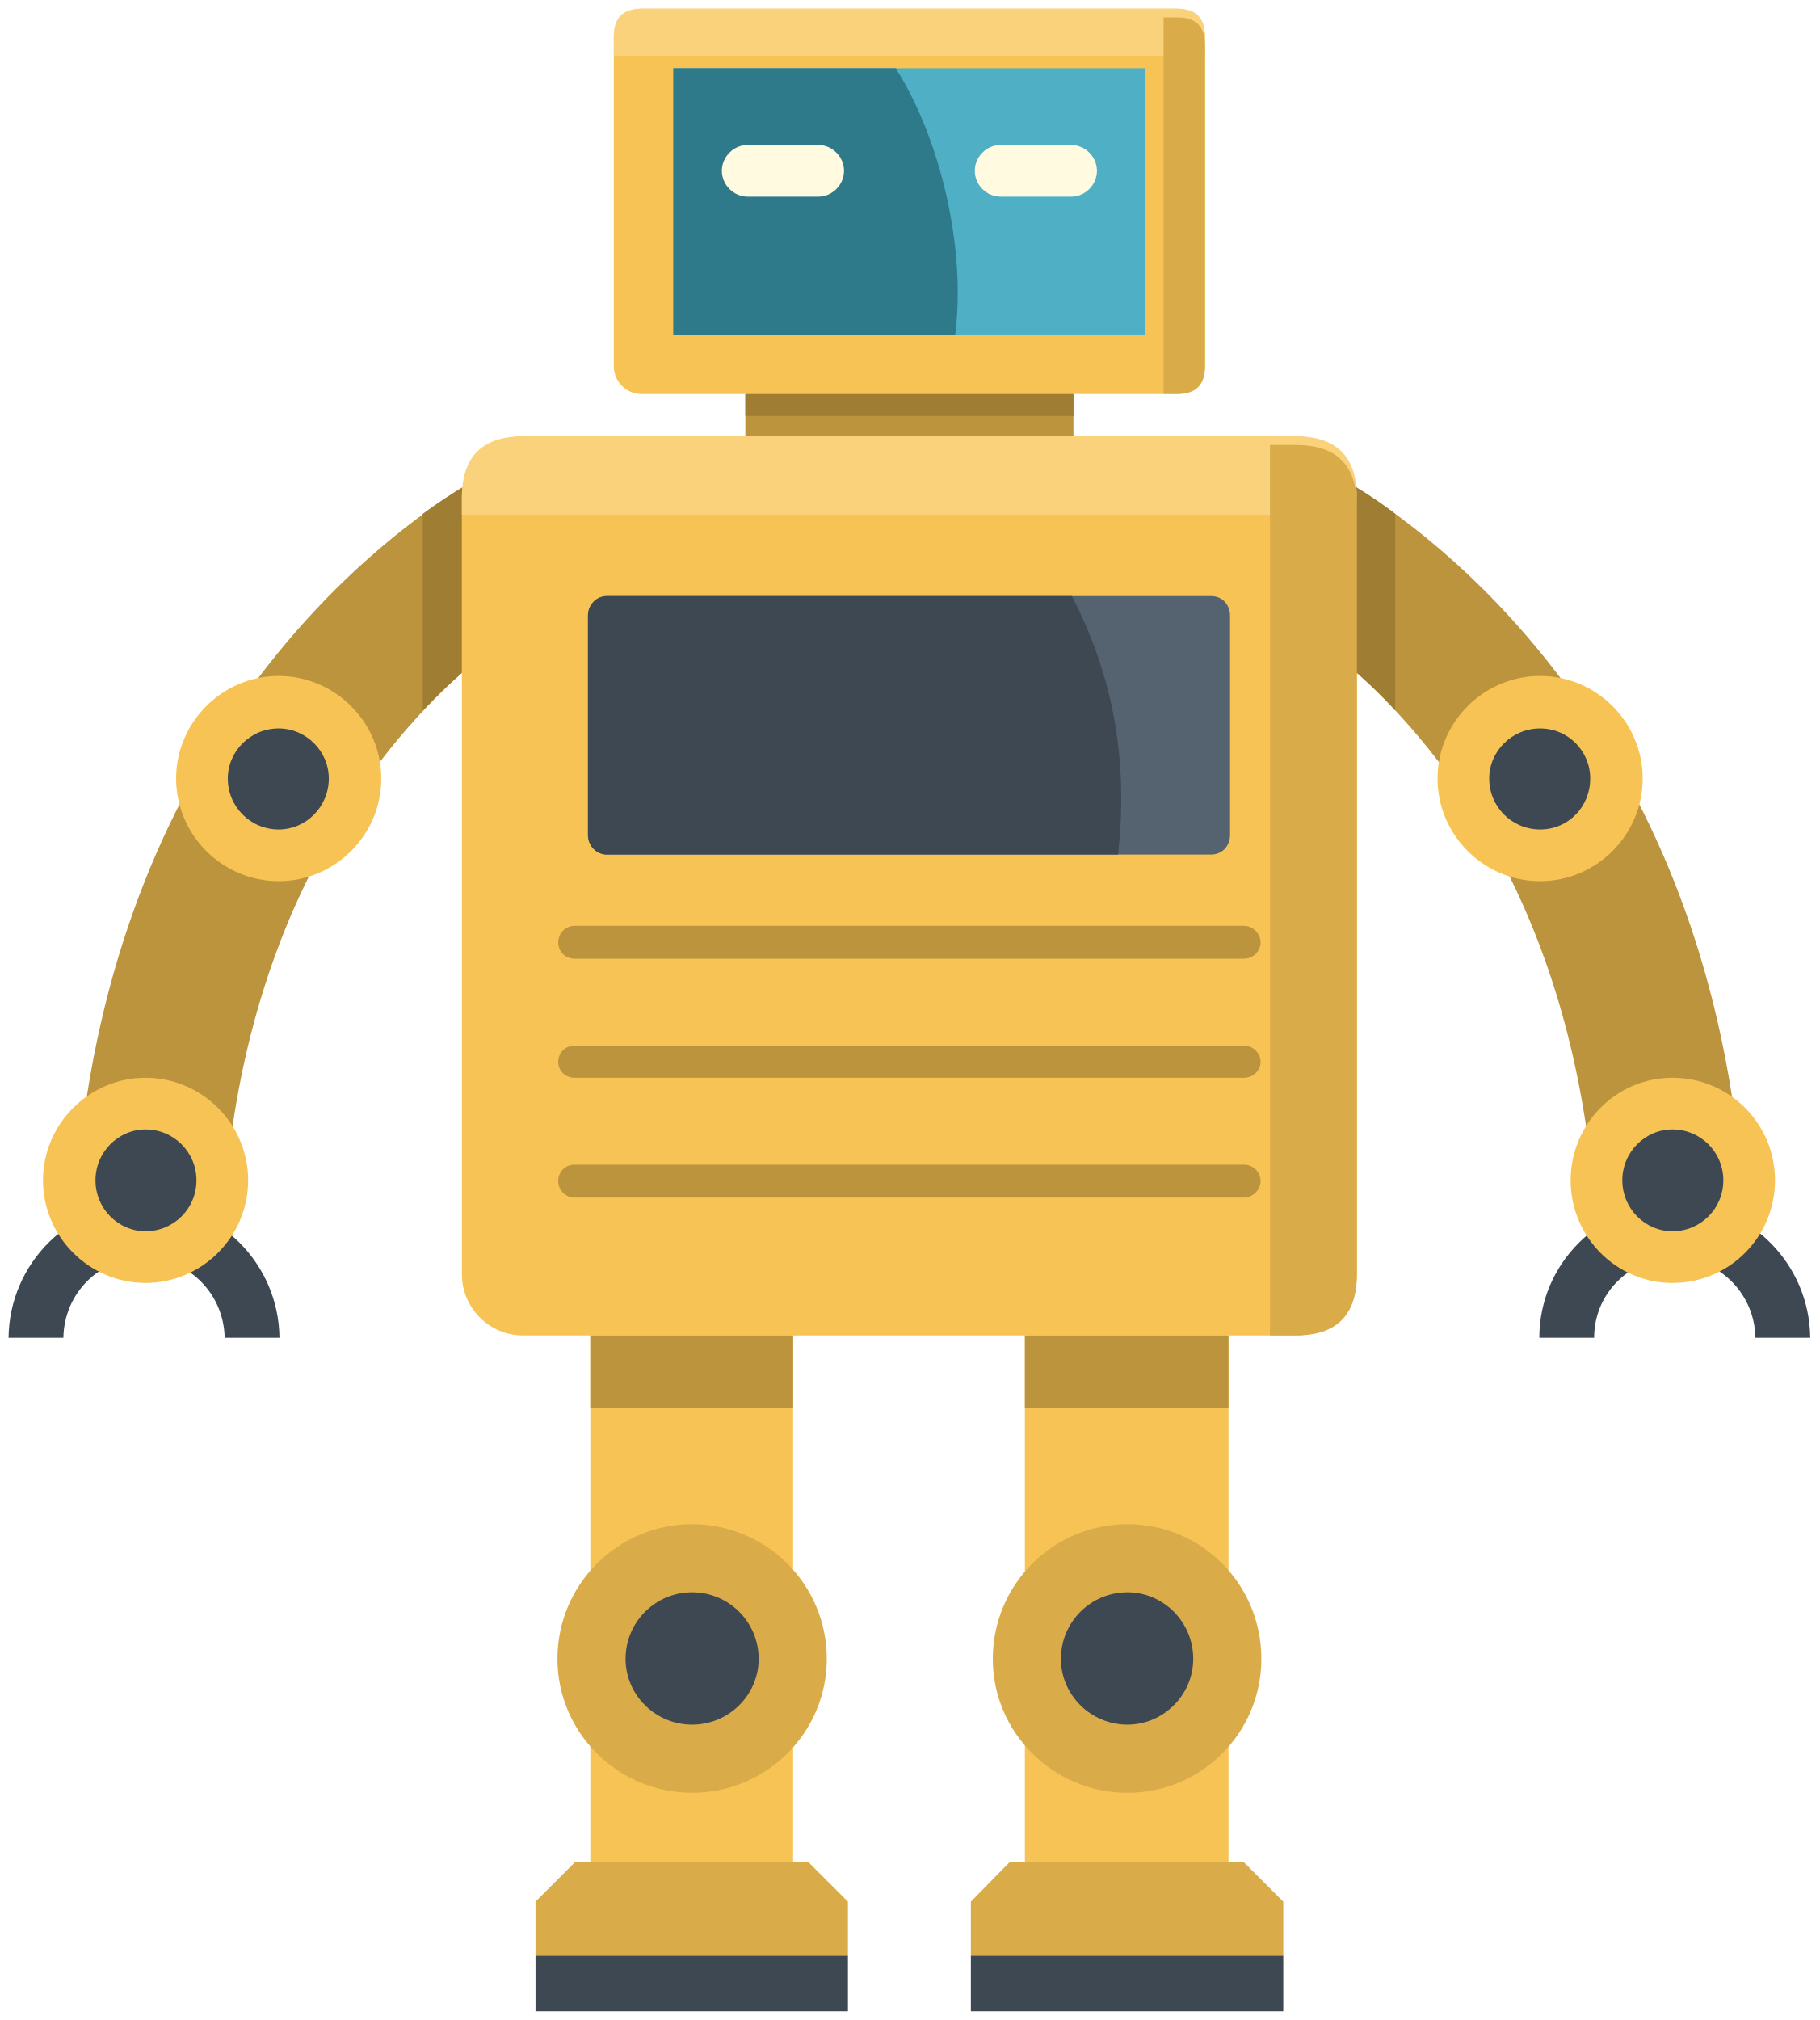
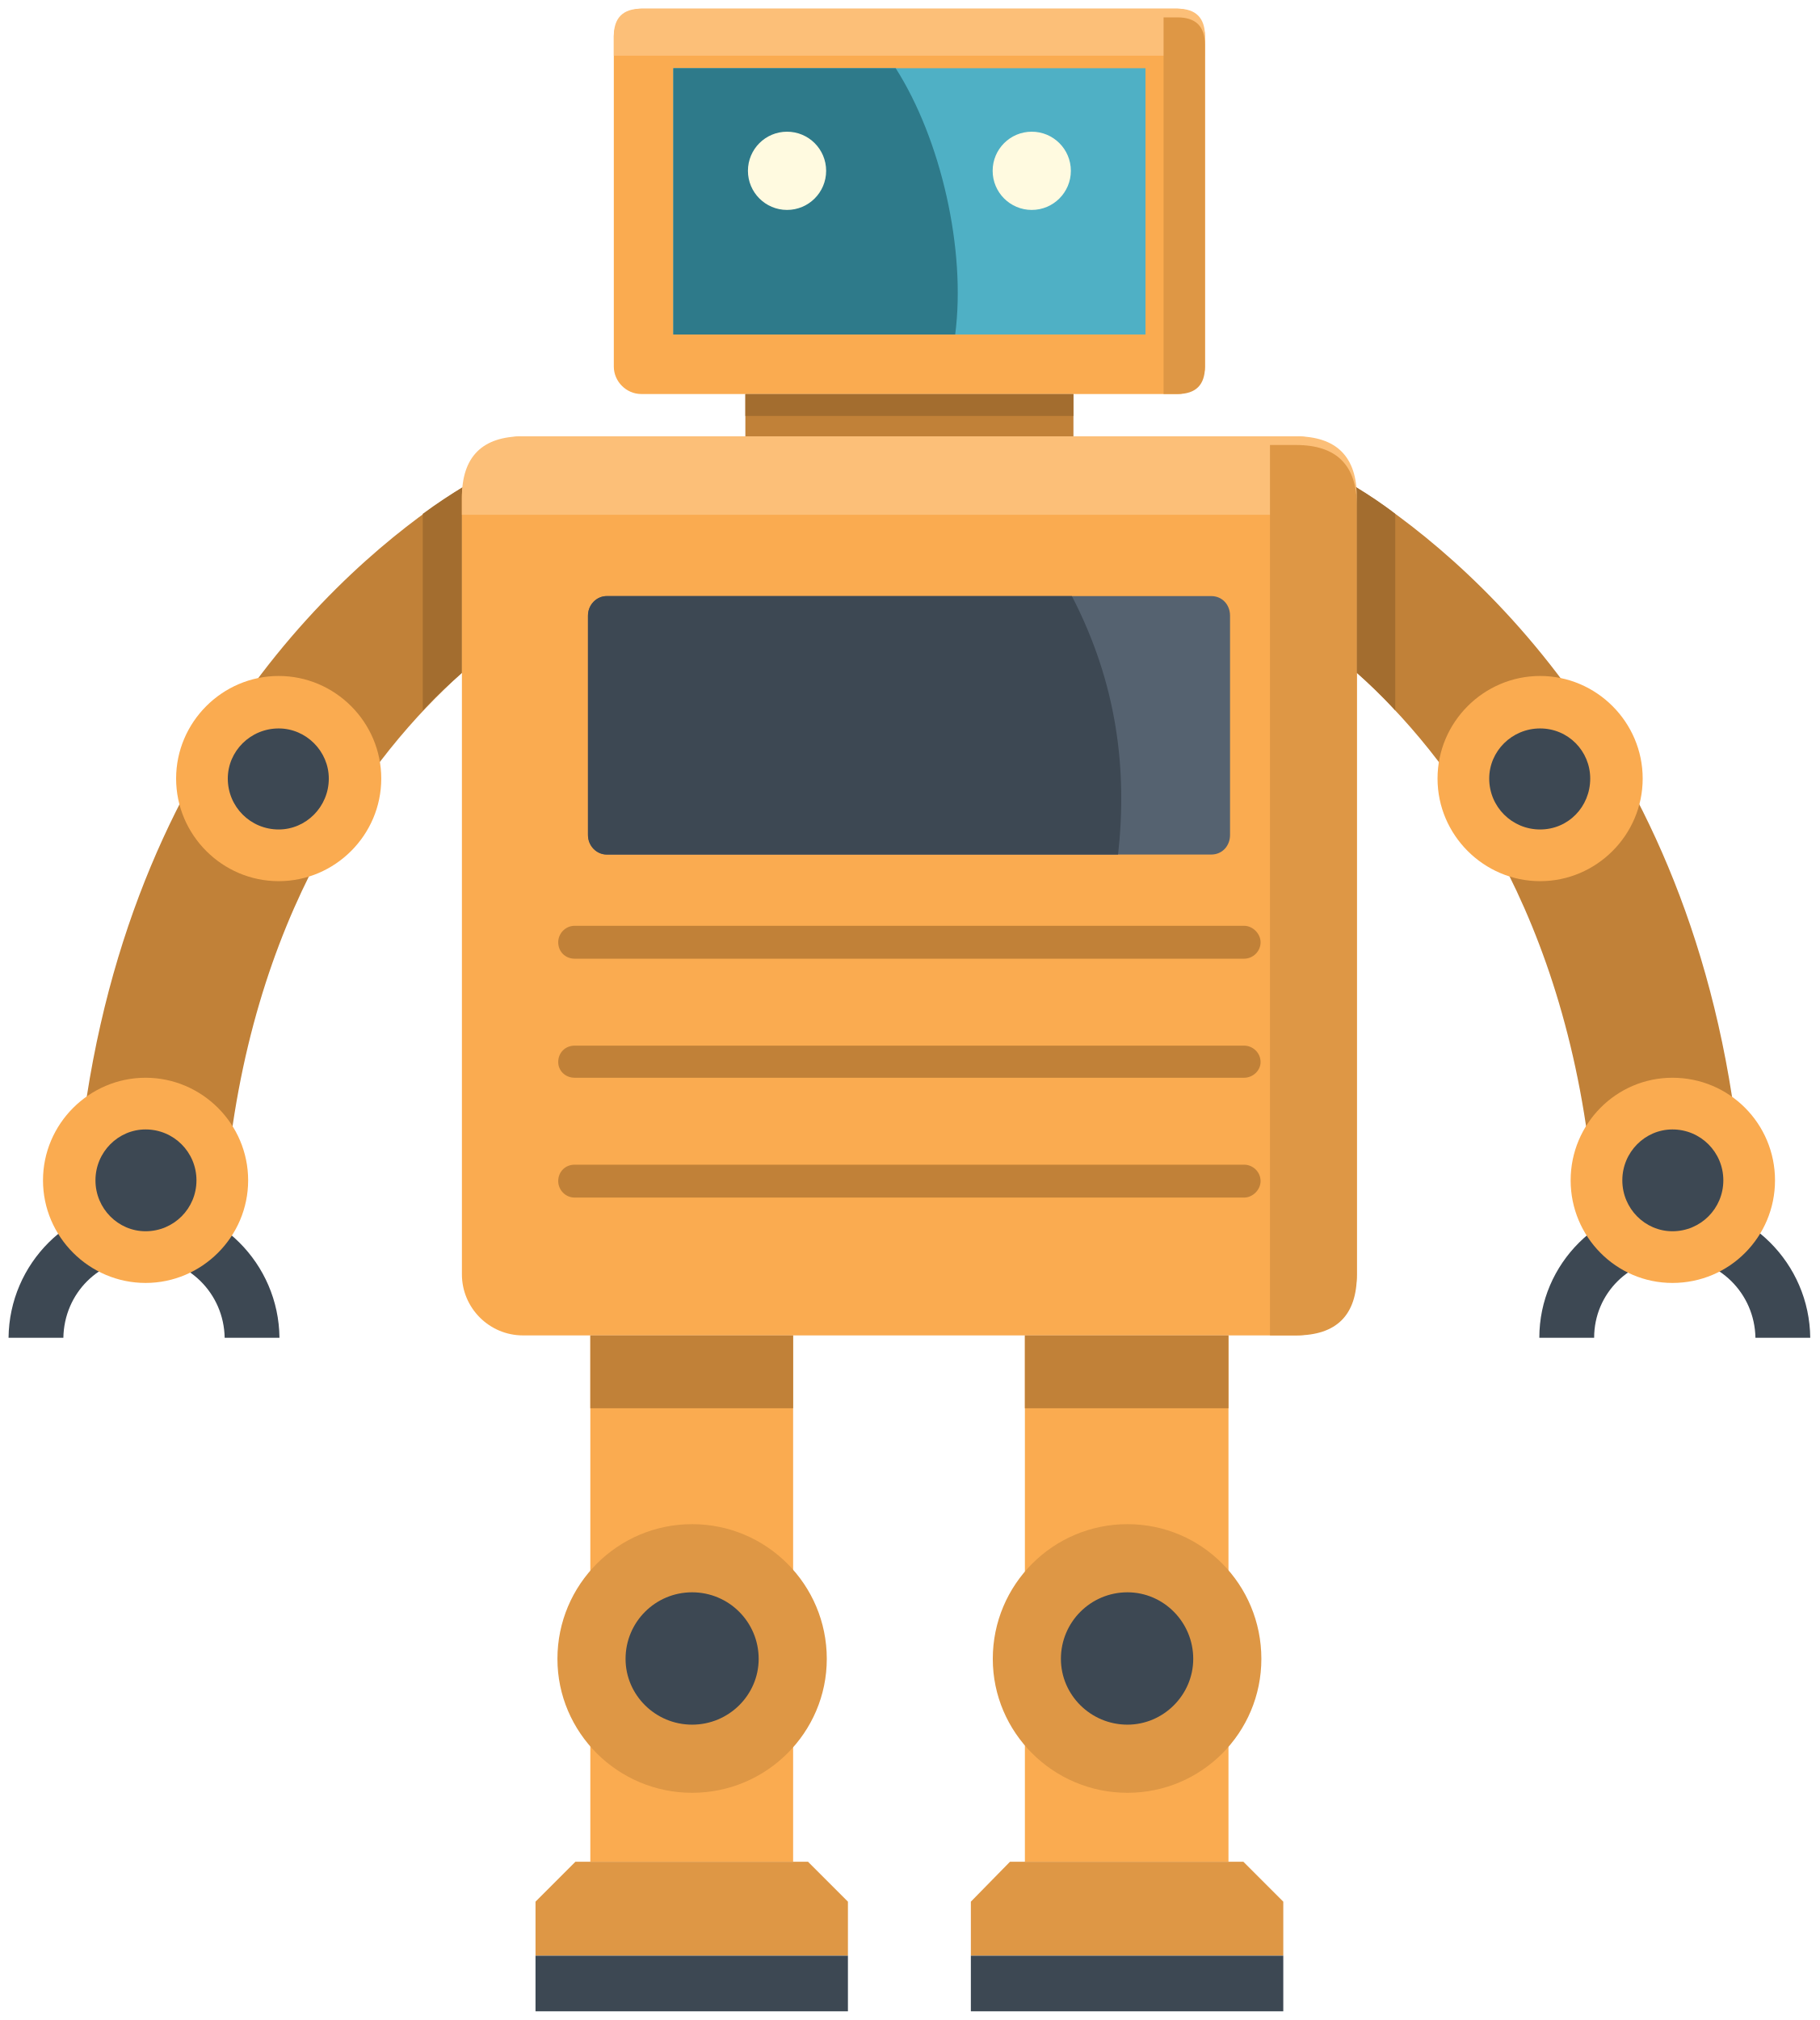
<svg xmlns="http://www.w3.org/2000/svg" width="418.7" height="464.8" viewBox="46.7 23.6 418.7 464.8" class="r08" data-idle="blink blink glance glance sway" data-work="dangle dangle sway glance blink">
  <style>.r08[data-act=blink] .eyes{transform-box:fill-box;transform-origin:center;animation:r08-blink .4s ease-in-out}
.r08[data-act=glance] .body{animation:r08-lean 1.3s ease-in-out}
.r08[data-act=glance] .head{animation:r08-tilt 1.3s ease-in-out}
.r08[data-act=glance] .eyes{animation:r08-look 1.3s ease-in-out}
.r08[data-act=sway] .arm-l{animation:r08-sway 1.6s ease-in-out}
.r08[data-act=dangle] .body{animation:r08-rock 1.8s ease-in-out}
.r08[data-act=dangle] .arm-l{animation:r08-dangle-l 1.8s ease-in-out}
.r08[data-act=dangle] .arm-r{animation:r08-dangle-r 1.8s ease-in-out}
/* the body sinks 73.4 units x angle so the hips stay on the legs; arms slide 21.5 units x angle toward the body so the shoulder seams stay closed */
@keyframes r08-blink{0%,100%{transform:none}40%,55%{transform:scaleY(.1)}}
@keyframes r08-lean{0%,100%{transform:none}20%,70%{transform:translate(0,1.54px) rotate(-1.2deg)}}
@keyframes r08-tilt{0%,100%{transform:none}24%,68%{transform:rotate(-3.5deg)}}
@keyframes r08-look{0%,100%{transform:none}18%,72%{transform:translateX(-9px)}}
@keyframes r08-sway{0%,100%{transform:none}22%{transform:translate(3.75px) rotate(-10deg)}50%{transform:translate(1.88px) rotate(5deg)}76%{transform:translate(.75px) rotate(-2deg)}}
@keyframes r08-rock{0%,100%{transform:none}22%{transform:translate(0,2.56px) rotate(2deg)}50%{transform:translate(0,1.92px) rotate(-1.5deg)}76%{transform:translate(0,.77px) rotate(.6deg)}}
@keyframes r08-dangle-l{0%,100%{transform:none}26%{transform:translate(3.75px) rotate(-10deg)}54%{transform:translate(2.25px) rotate(6deg)}80%{transform:translate(.94px) rotate(-2.5deg)}}
@keyframes r08-dangle-r{0%,100%{transform:none}32%{transform:translate(-1.5px) rotate(-4deg)}60%{transform:translate(-.94px) rotate(2.5deg)}86%{transform:translate(-.38px) rotate(-1deg)}}</style>
  <g>
    <g class="body" style="transform-origin:256px 330.88px">
      <g class="arm-l" style="transform-origin:153px 157px">
        <path clip-rule="evenodd" d="m79.844 300.422c17.12 0 30.996 13.876 31.177 30.997h-12.615c-.181-10.272-8.47-18.382-18.562-18.382-10.272 0-18.381 8.11-18.561 18.382h-12.616c.181-17.121 14.057-30.997 31.177-30.997z" fill="#3d4853" fill-rule="evenodd" />
-         <path d="m153.01 178.419c-21.085 18.922-49.017 55.505-54.424 118.398l-34.06-3.063c8.47-98.035 65.597-143.628 88.664-158.045-.18.721-.18 1.442-.18 2.343z" fill="#bc943d" />
-         <path d="m153.01 178.419c-2.883 2.523-5.947 5.406-9.011 8.65v-45.233c3.424-2.523 6.487-4.506 9.191-6.127-.18.721-.18 1.442-.18 2.343z" fill="#9f7d33" />
+         <path d="m153.01 178.419c-21.085 18.922-49.017 55.505-54.424 118.398l-34.06-3.063c8.47-98.035 65.597-143.628 88.664-158.045-.18.721-.18 1.442-.18 2.343z" fill="#c18138" />
+         <path d="m153.01 178.419c-2.883 2.523-5.947 5.406-9.011 8.65v-45.233c3.424-2.523 6.487-4.506 9.191-6.127-.18.721-.18 1.442-.18 2.343z" fill="#a36d2f" />
      </g>
-       <path clip-rule="evenodd" d="m167.066 123.995h177.868c7.749 0 14.056 6.307 14.056 14.056v178.769c0 7.749-6.307 14.056-14.056 14.056h-177.868c-7.749 0-14.056-6.307-14.056-14.056v-178.768c0-7.749 6.307-14.057 14.056-14.057z" fill="#f6c354" fill-rule="evenodd" />
-       <path d="M167.07 123.995h177.87q14.05 0 14.05 14.05v4H153.01v-4q0-14.05 14.06-14.05Z" fill="#f9d27b" />
-       <path d="M338.99 125.995h6q14 0 14 14v176.88q0 14-14 14h-6Z" fill="#daac49" />
+       <path clip-rule="evenodd" d="m167.066 123.995h177.868c7.749 0 14.056 6.307 14.056 14.056v178.769c0 7.749-6.307 14.056-14.056 14.056h-177.868c-7.749 0-14.056-6.307-14.056-14.056v-178.768c0-7.749 6.307-14.057 14.056-14.057z" fill="#faab50" fill-rule="evenodd" />
+       <path d="M167.07 123.995h177.87q14.05 0 14.05 14.05v4H153.01v-4q0-14.05 14.06-14.05Z" fill="#fcbf78" />
+       <path d="M338.99 125.995h6q14 0 14 14v176.88q0 14-14 14h-6Z" fill="#de9745" />
      <path clip-rule="evenodd" d="m186.348 160.759h139.123c2.523 0 4.325 1.982 4.325 4.505v50.459c0 2.523-1.802 4.506-4.325 4.506h-139.123c-2.342 0-4.325-1.982-4.325-4.506v-50.459c0-2.523 1.983-4.505 4.325-4.505z" fill="#556270" fill-rule="evenodd" />
      <path clip-rule="evenodd" d="m186.348 160.759h107.045c10.452 20.183 12.795 40.007 10.633 59.47h-117.678c-2.342 0-4.325-1.982-4.325-4.506v-50.459c0-2.523 1.983-4.505 4.325-4.505z" fill="#3d4853" fill-rule="evenodd" />
-       <path clip-rule="evenodd" d="m178.96 264.199h154.08c1.982 0 3.785 1.622 3.785 3.785 0 1.982-1.802 3.604-3.785 3.604-51.36 0-102.72 0-154.08 0-2.163 0-3.785-1.622-3.785-3.604 0-2.162 1.622-3.785 3.785-3.785zm0 27.393h154.08c1.982 0 3.785 1.622 3.785 3.784 0 1.982-1.802 3.785-3.785 3.785h-154.08c-2.163 0-3.785-1.802-3.785-3.785 0-2.162 1.622-3.784 3.785-3.784zm0-54.965h154.08c1.982 0 3.785 1.802 3.785 3.785 0 2.162-1.802 3.784-3.785 3.784h-154.08c-2.163 0-3.785-1.622-3.785-3.784 0-1.982 1.622-3.785 3.785-3.785z" fill="#bc943d" fill-rule="evenodd" />
-       <path clip-rule="evenodd" d="m218.246 114.264h75.508v9.731h-75.508z" fill="#bc943d" fill-rule="evenodd" />
+       <path clip-rule="evenodd" d="m178.96 264.199h154.08c1.982 0 3.785 1.622 3.785 3.785 0 1.982-1.802 3.604-3.785 3.604-51.36 0-102.72 0-154.08 0-2.163 0-3.785-1.622-3.785-3.604 0-2.162 1.622-3.785 3.785-3.785zm0 27.393h154.08c1.982 0 3.785 1.622 3.785 3.784 0 1.982-1.802 3.785-3.785 3.785h-154.08c-2.163 0-3.785-1.802-3.785-3.785 0-2.162 1.622-3.784 3.785-3.784zm0-54.965h154.08c1.982 0 3.785 1.802 3.785 3.785 0 2.162-1.802 3.784-3.785 3.784h-154.08c-2.163 0-3.785-1.622-3.785-3.784 0-1.982 1.622-3.785 3.785-3.785z" fill="#c18138" fill-rule="evenodd" />
+       <path clip-rule="evenodd" d="m218.246 114.264h75.508v9.731h-75.508z" fill="#c18138" fill-rule="evenodd" />
      <g class="head" style="transform-origin:293.754px 114.264px">
-         <path clip-rule="evenodd" d="m194.278 25.6h123.444c3.424 0 6.307 2.883 6.307 6.307v76.049c0 3.424-2.883 6.307-6.307 6.307h-123.444c-3.424 0-6.307-2.883-6.307-6.307v-76.049c0-3.424 2.883-6.307 6.307-6.307z" fill="#f6c354" fill-rule="evenodd" />
-         <path d="M194.28 25.6h123.44q6.31 0 6.31 6.31v4.5H187.97v-4.5q0-6.31 6.31-6.31Z" fill="#f9d27b" />
-         <path d="M314.5 27.6h3.22q6.31 0 6.31 6.31v74.04q0 6.31-6.31 6.31h-3.22Z" fill="#daac49" />
+         <path clip-rule="evenodd" d="m194.278 25.6h123.444c3.424 0 6.307 2.883 6.307 6.307v76.049c0 3.424-2.883 6.307-6.307 6.307h-123.444c-3.424 0-6.307-2.883-6.307-6.307v-76.049c0-3.424 2.883-6.307 6.307-6.307z" fill="#faab50" fill-rule="evenodd" />
+         <path d="M194.28 25.6h123.44q6.31 0 6.31 6.31v4.5H187.97v-4.5q0-6.31 6.31-6.31Z" fill="#fcbf78" />
+         <path d="M314.5 27.6h3.22q6.31 0 6.31 6.31v74.04q0 6.31-6.31 6.31h-3.22Z" fill="#de9745" />
        <path clip-rule="evenodd" d="m201.666 39.296h108.667v61.271h-108.667z" fill="#4fb0c5" fill-rule="evenodd" />
        <path clip-rule="evenodd" d="m201.666 39.296v61.271h64.876c2.523-19.462-3.244-44.872-13.696-61.271z" fill="#2e7a8a" fill-rule="evenodd" />
      </g>
-       <path clip-rule="evenodd" d="m218.246 114.264h75.508v5.046h-75.508z" fill="#9f7d33" fill-rule="evenodd" />
+       <path clip-rule="evenodd" d="m218.246 114.264h75.508v5.046h-75.508z" fill="#a36d2f" fill-rule="evenodd" />
      <g class="head" style="transform-origin:293.754px 114.264px">
        <g class="eyes">
-           <path clip-rule="evenodd" d="m218.786 56.957h16.219c3.244 0 5.947 2.703 5.947 5.947 0 3.243-2.703 5.947-5.947 5.947h-16.219c-3.244 0-5.947-2.703-5.947-5.947 0-3.244 2.704-5.947 5.947-5.947zm58.209 0h16.219c3.244 0 5.947 2.703 5.947 5.947 0 3.243-2.703 5.947-5.947 5.947h-16.219c-3.244 0-5.947-2.703-5.947-5.947 0-3.244 2.703-5.947 5.947-5.947z" fill="#fffae0" fill-rule="evenodd" />
+           <circle cx="284.161" cy="62.904" r="9" fill="#fffae0" />
+           <circle cx="227.839" cy="62.904" r="9" fill="#fffae0" />
        </g>
      </g>
      <g class="arm-l" style="transform-origin:153px 157px">
-         <path clip-rule="evenodd" d="m80.204 271.588c12.975 0 23.607 10.632 23.607 23.608s-10.632 23.608-23.607 23.608-23.608-10.632-23.608-23.608 10.633-23.608 23.608-23.608z" fill="#f6c354" fill-rule="evenodd" />
+         <path clip-rule="evenodd" d="m80.204 271.588c12.975 0 23.607 10.632 23.607 23.608s-10.632 23.608-23.607 23.608-23.608-10.632-23.608-23.608 10.633-23.608 23.608-23.608z" fill="#faab50" fill-rule="evenodd" />
        <path clip-rule="evenodd" d="m80.204 283.482c6.488 0 11.713 5.226 11.713 11.714s-5.226 11.714-11.713 11.714c-6.307 0-11.534-5.226-11.534-11.714s5.227-11.714 11.534-11.714z" fill="#3d4853" fill-rule="evenodd" />
-         <path clip-rule="evenodd" d="m110.84 179.14c12.975 0 23.608 10.632 23.608 23.608 0 12.975-10.632 23.607-23.608 23.607-12.975 0-23.607-10.632-23.607-23.607 0-12.976 10.632-23.608 23.607-23.608z" fill="#f6c354" fill-rule="evenodd" />
+         <path clip-rule="evenodd" d="m110.84 179.14c12.975 0 23.608 10.632 23.608 23.608 0 12.975-10.632 23.607-23.608 23.607-12.975 0-23.607-10.632-23.607-23.607 0-12.976 10.632-23.608 23.607-23.608z" fill="#faab50" fill-rule="evenodd" />
        <path clip-rule="evenodd" d="m110.84 191.214c6.307 0 11.534 5.226 11.534 11.534 0 6.487-5.226 11.713-11.534 11.713-6.488 0-11.713-5.226-11.713-11.713 0-6.308 5.225-11.534 11.713-11.534z" fill="#3d4853" fill-rule="evenodd" />
      </g>
      <g class="arm-r" style="transform-origin:359px 157px">
        <path clip-rule="evenodd" d="m432.156 300.422c-17.12 0-31.176 13.876-31.176 30.997h12.615c0-10.272 8.289-18.382 18.561-18.382 10.092 0 18.381 8.11 18.562 18.382h12.615c-.181-17.121-14.057-30.997-31.177-30.997z" fill="#3d4853" fill-rule="evenodd" />
-         <path d="m358.99 178.419c21.085 18.922 48.837 55.505 54.424 118.398l34.06-3.063c-8.47-98.035-65.597-143.628-88.664-158.045.18.721.18 1.442.18 2.343z" fill="#bc943d" />
-         <path d="m358.99 178.419c2.884 2.523 5.947 5.406 8.83 8.65v-45.233c-3.244-2.523-6.307-4.506-9.011-6.127.18.721.18 1.442.18 2.343v40.367z" fill="#9f7d33" />
+         <path d="m358.99 178.419c21.085 18.922 48.837 55.505 54.424 118.398l34.06-3.063c-8.47-98.035-65.597-143.628-88.664-158.045.18.721.18 1.442.18 2.343z" fill="#c18138" />
+         <path d="m358.99 178.419c2.884 2.523 5.947 5.406 8.83 8.65v-45.233c-3.244-2.523-6.307-4.506-9.011-6.127.18.721.18 1.442.18 2.343v40.367z" fill="#a36d2f" />
      </g>
    </g>
    <g clip-rule="evenodd" fill-rule="evenodd">
      <g class="body" style="transform-origin:256px 330.88px">
        <g class="arm-r" style="transform-origin:359px 157px">
-           <path d="m431.615 271.588c-12.975 0-23.427 10.632-23.427 23.608s10.452 23.608 23.427 23.608c13.156 0 23.608-10.632 23.608-23.608s-10.452-23.608-23.608-23.608z" fill="#f6c354" />
+           <path d="m431.615 271.588c-12.975 0-23.427 10.632-23.427 23.608s10.452 23.608 23.427 23.608c13.156 0 23.608-10.632 23.608-23.608s-10.452-23.608-23.608-23.608z" fill="#faab50" />
          <path d="m431.615 283.482c-6.307 0-11.533 5.226-11.533 11.714s5.226 11.714 11.533 11.714c6.487 0 11.714-5.226 11.714-11.714s-5.226-11.714-11.714-11.714z" fill="#3d4853" />
-           <path d="m401.16 179.14c-12.976 0-23.608 10.632-23.608 23.608 0 12.975 10.632 23.607 23.608 23.607 12.975 0 23.608-10.632 23.608-23.607 0-12.976-10.633-23.608-23.608-23.608z" fill="#f6c354" />
+           <path d="m401.16 179.14c-12.976 0-23.608 10.632-23.608 23.608 0 12.975 10.632 23.607 23.608 23.607 12.975 0 23.608-10.632 23.608-23.607 0-12.976-10.633-23.608-23.608-23.608z" fill="#faab50" />
          <path d="m401.16 191.214c-6.487 0-11.714 5.226-11.714 11.534 0 6.487 5.226 11.713 11.714 11.713s11.533-5.226 11.533-11.713c0-6.308-5.045-11.534-11.533-11.534z" fill="#3d4853" />
        </g>
      </g>
-       <path d="m182.564 330.878h46.675v121.102h-46.675z" fill="#f6c354" />
-       <path d="m182.564 330.878h46.675v16.76h-46.675z" fill="#bc943d" />
-       <path d="m205.992 374.308c17.12 0 30.996 13.876 30.996 30.997 0 16.94-13.876 30.816-30.996 30.816s-30.997-13.876-30.997-30.816c0-17.12 13.876-30.997 30.997-30.997z" fill="#daac49" />
+       <path d="m182.564 330.878h46.675v121.102h-46.675z" fill="#faab50" />
+       <path d="m182.564 330.878h46.675v16.76h-46.675z" fill="#c18138" />
+       <path d="m205.992 374.308c17.12 0 30.996 13.876 30.996 30.997 0 16.94-13.876 30.816-30.996 30.816s-30.997-13.876-30.997-30.816c0-17.12 13.876-30.997 30.997-30.997z" fill="#de9745" />
      <path d="m205.992 389.987c8.47 0 15.318 6.848 15.318 15.318 0 8.289-6.848 15.137-15.318 15.137s-15.318-6.848-15.318-15.137c0-8.47 6.847-15.318 15.318-15.318z" fill="#3d4853" />
-       <path d="m179.14 451.979h53.523l9.191 9.191v12.435h-71.905v-12.435z" fill="#daac49" />
+       <path d="m179.14 451.979h53.523l9.191 9.191v12.435h-71.905v-12.435z" fill="#de9745" />
      <path d="m169.949 473.605h71.904v12.795h-71.904z" fill="#3d4853" />
-       <path d="m282.581 330.878h46.855v121.102h-46.855z" fill="#f6c354" />
-       <path d="m282.581 330.878h46.855v16.76h-46.855z" fill="#bc943d" />
-       <path d="m306.189 374.308c17.12 0 30.816 13.876 30.816 30.997 0 16.94-13.696 30.816-30.816 30.816s-30.996-13.876-30.996-30.816c0-17.12 13.876-30.997 30.996-30.997z" fill="#daac49" />
+       <path d="m282.581 330.878h46.855v121.102h-46.855z" fill="#faab50" />
+       <path d="m282.581 330.878h46.855v16.76h-46.855z" fill="#c18138" />
+       <path d="m306.189 374.308c17.12 0 30.816 13.876 30.816 30.997 0 16.94-13.696 30.816-30.816 30.816s-30.996-13.876-30.996-30.816c0-17.12 13.876-30.997 30.996-30.997z" fill="#de9745" />
      <path d="m306.189 389.987c8.29 0 15.137 6.848 15.137 15.318 0 8.289-6.848 15.137-15.137 15.137-8.47 0-15.318-6.848-15.318-15.137 0-8.47 6.848-15.318 15.318-15.318z" fill="#3d4853" />
-       <path d="m279.157 451.979h53.703l9.191 9.191v12.435h-71.905v-12.435z" fill="#daac49" />
+       <path d="m279.157 451.979h53.703l9.191 9.191v12.435h-71.905v-12.435z" fill="#de9745" />
      <path d="m270.146 473.605h71.904v12.795h-71.904z" fill="#3d4853" />
    </g>
  </g>
</svg>
